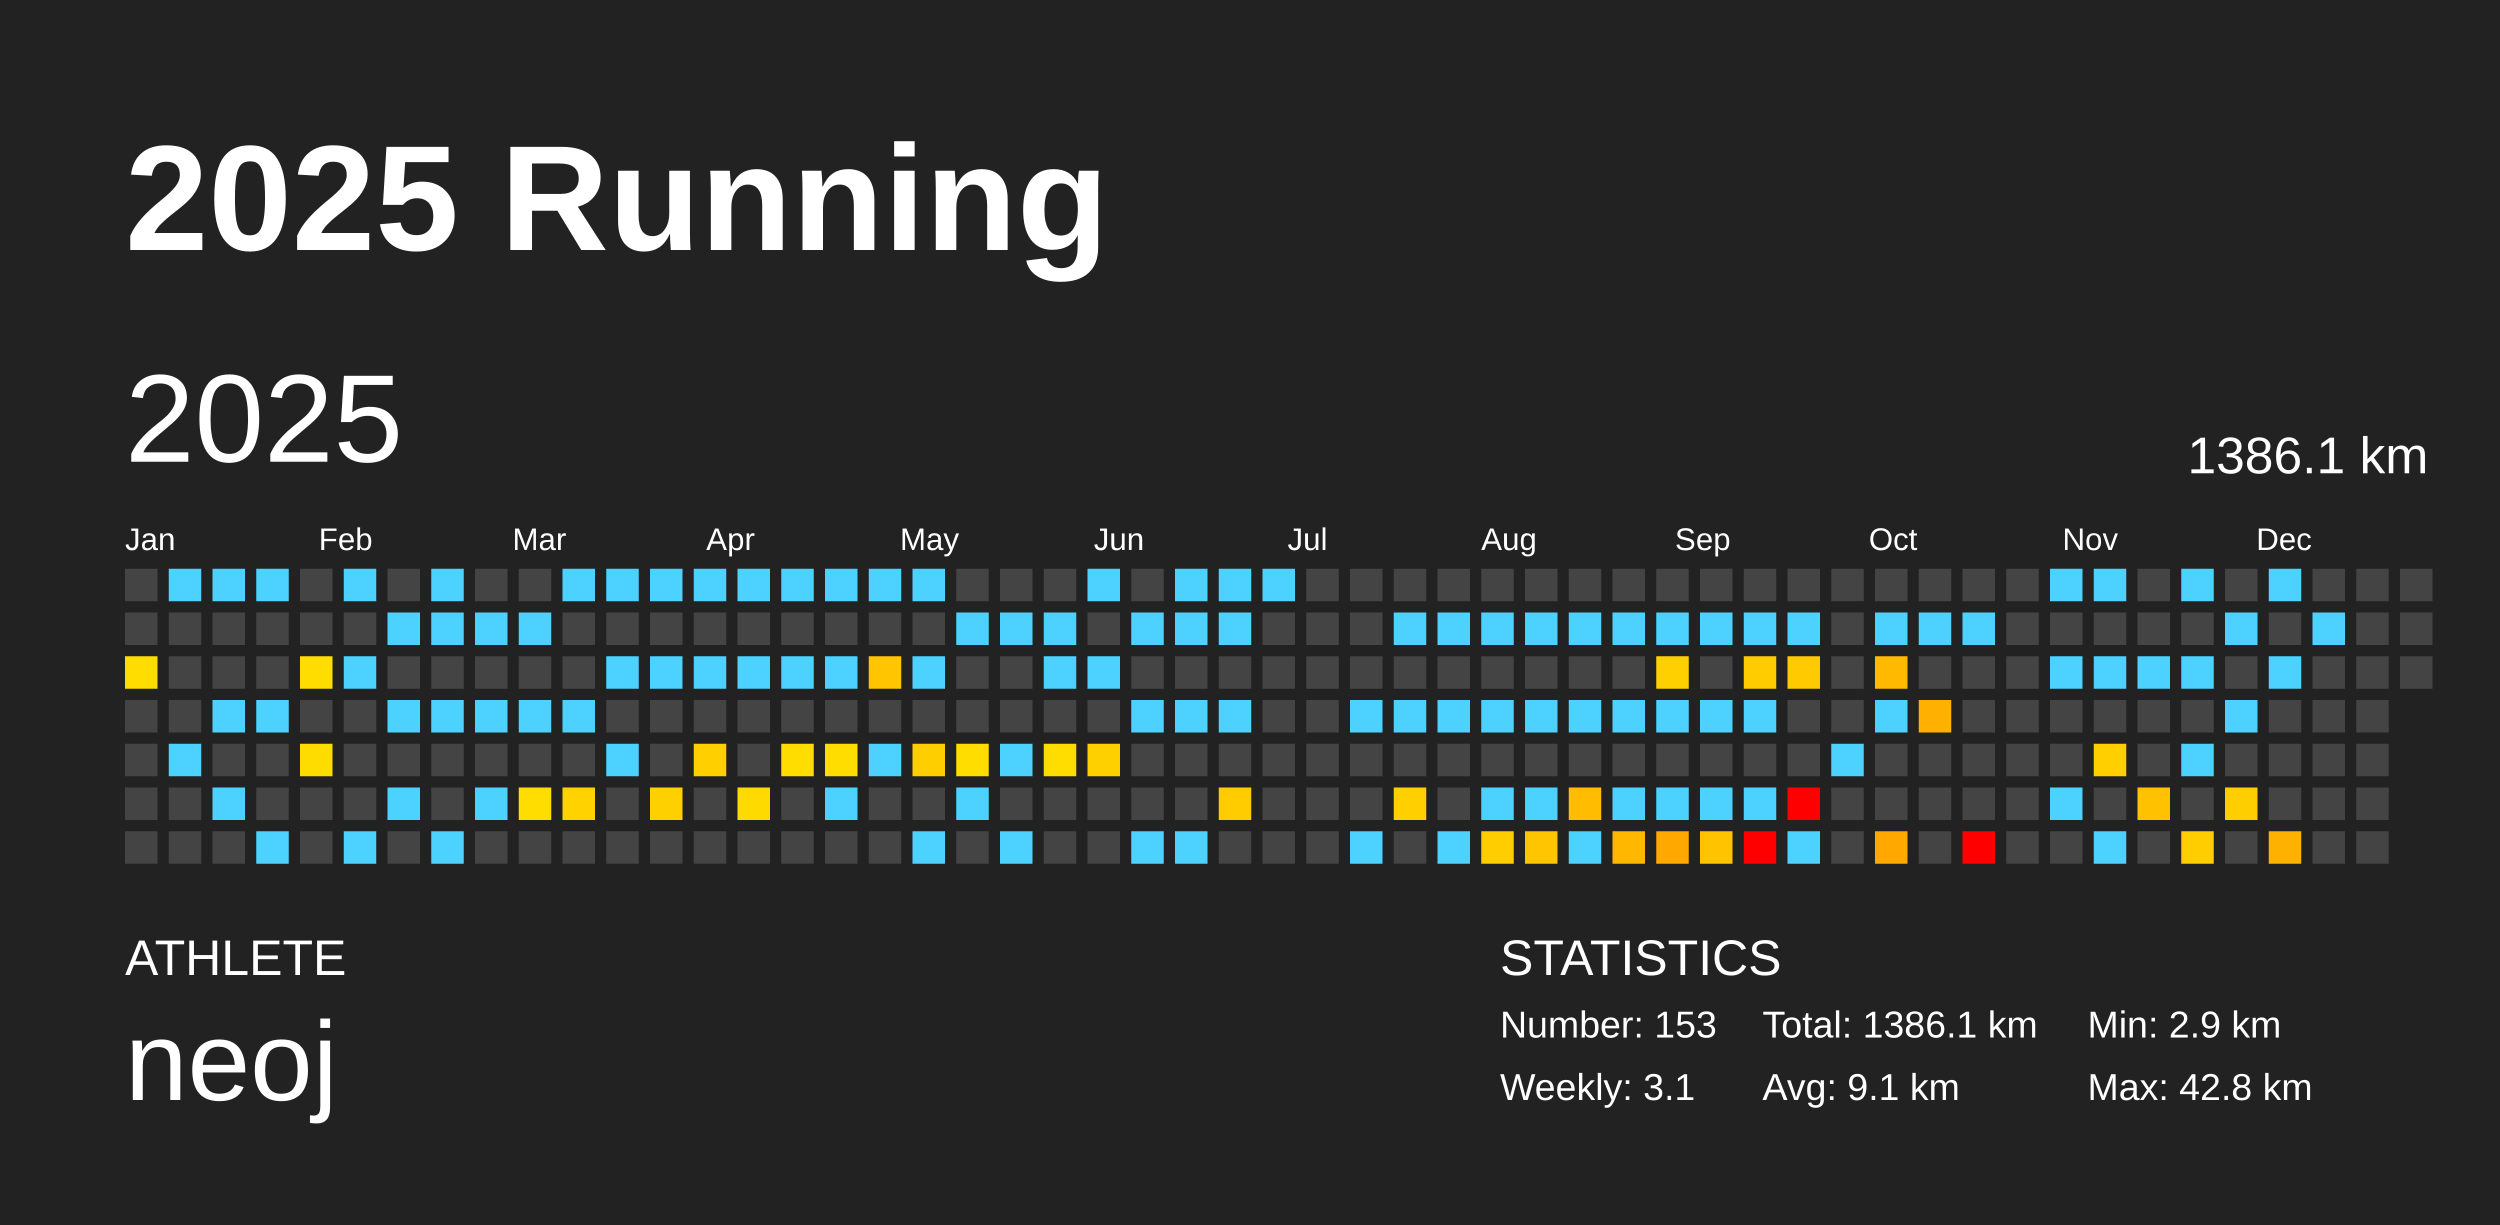
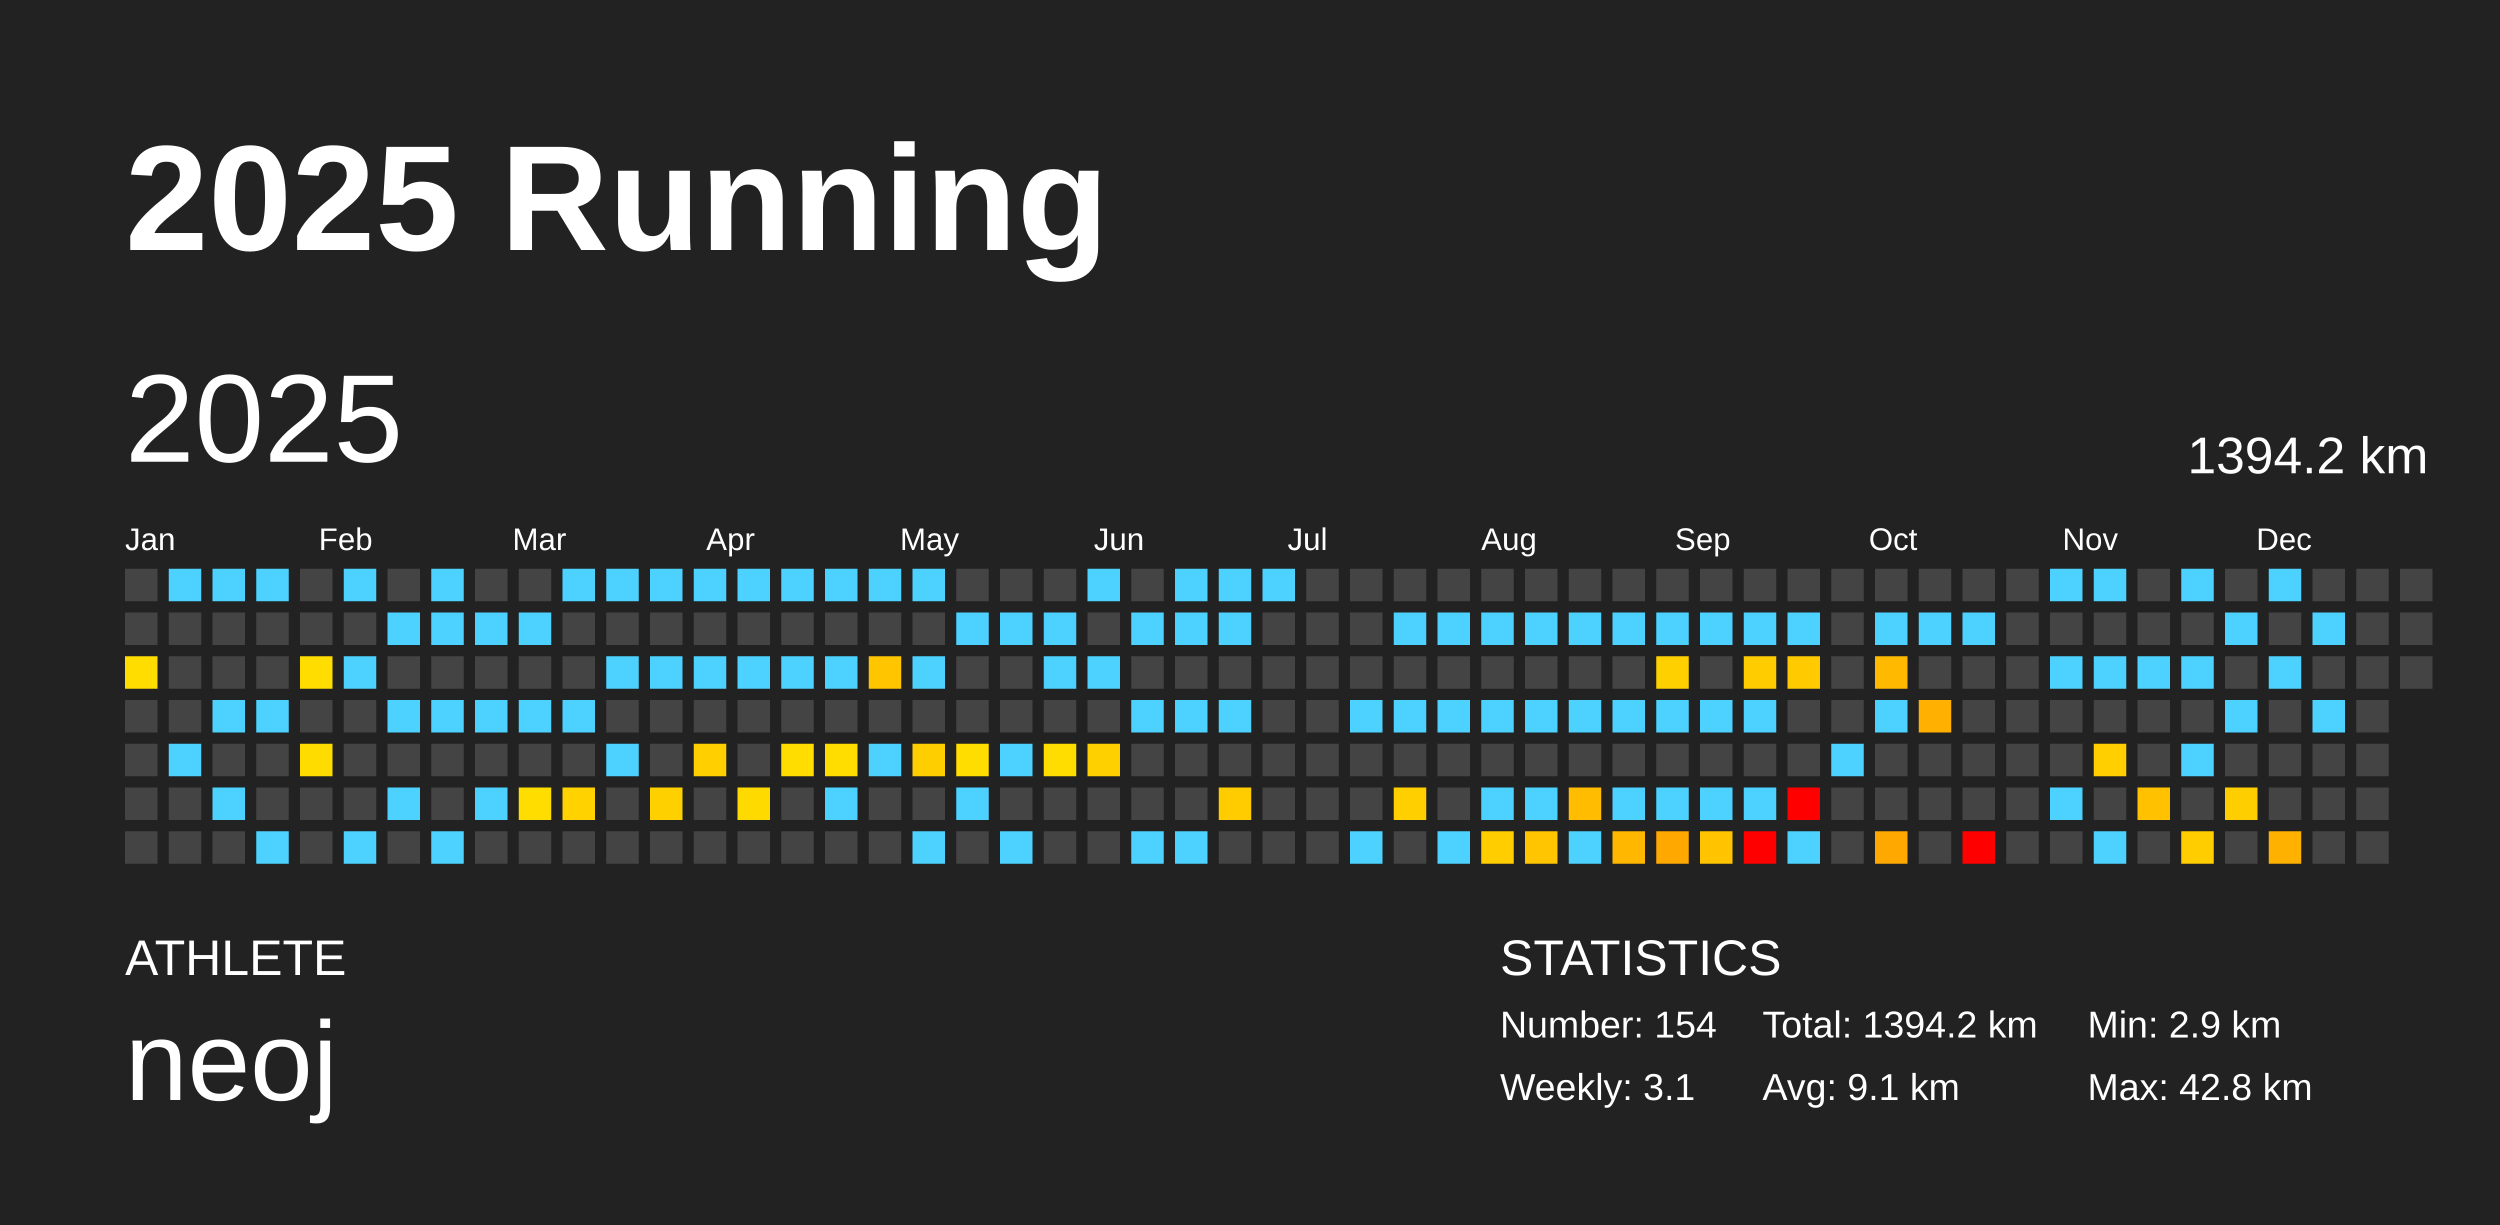
<svg xmlns="http://www.w3.org/2000/svg" baseProfile="full" height="98mm" version="1.1" viewBox="0,0,200,98" width="200mm">
  <defs />
  <rect fill="#222222" height="98" width="200" x="0" y="0" />
  <text fill="#FFFFFF" style="font-size:12px; font-family:Arial; font-weight:bold;" x="10" y="20">2025 Running</text>
  <text fill="#FFFFFF" style="font-size:4px; font-family:Arial" x="10" y="78">ATHLETE</text>
  <text fill="#FFFFFF" style="font-size:9px; font-family:Arial" x="10" y="88">neoj</text>
  <text fill="#FFFFFF" style="font-size:4px; font-family:Arial" x="120" y="78">STATISTICS</text>
-   <text fill="#FFFFFF" style="font-size:3px; font-family:Arial" x="120" y="83">Number: 153</text>
+   <text fill="#FFFFFF" style="font-size:3px; font-family:Arial" x="120" y="83">Number: 154</text>
  <text fill="#FFFFFF" style="font-size:3px; font-family:Arial" x="120" y="88">Weekly: 3.1</text>
-   <text fill="#FFFFFF" style="font-size:3px; font-family:Arial" x="141" y="83">Total: 1386.1 km</text>
+   <text fill="#FFFFFF" style="font-size:3px; font-family:Arial" x="141" y="83">Total: 1394.2 km</text>
  <text fill="#FFFFFF" style="font-size:3px; font-family:Arial" x="141" y="88">Avg: 9.1 km</text>
  <text fill="#FFFFFF" style="font-size:3px; font-family:Arial" x="167" y="83">Min: 2.9 km</text>
  <text fill="#FFFFFF" style="font-size:3px; font-family:Arial" x="167" y="88">Max: 42.8 km</text>
  <text dominant-baseline="hanging" fill="#FFFFFF" style="font-size:10.0px; font-family:Arial;" x="10" y="30">2025</text>
-   <text dominant-baseline="hanging" fill="#FFFFFF" style="font-size:4.125px; font-family:Arial;" x="175" y="35">1386.1 km</text>
+   <text dominant-baseline="hanging" fill="#FFFFFF" style="font-size:4.125px; font-family:Arial;" x="175" y="35">1394.2 km</text>
  <text fill="#FFFFFF" style="font-size:2.5px; font-family:Arial" x="10.0" y="44">Jan</text>
  <text fill="#FFFFFF" style="font-size:2.5px; font-family:Arial" x="25.5" y="44">Feb</text>
  <text fill="#FFFFFF" style="font-size:2.5px; font-family:Arial" x="41.0" y="44">Mar</text>
  <text fill="#FFFFFF" style="font-size:2.5px; font-family:Arial" x="56.5" y="44">Apr</text>
  <text fill="#FFFFFF" style="font-size:2.5px; font-family:Arial" x="72.0" y="44">May</text>
  <text fill="#FFFFFF" style="font-size:2.5px; font-family:Arial" x="87.5" y="44">Jun</text>
  <text fill="#FFFFFF" style="font-size:2.5px; font-family:Arial" x="103.0" y="44">Jul</text>
  <text fill="#FFFFFF" style="font-size:2.5px; font-family:Arial" x="118.5" y="44">Aug</text>
  <text fill="#FFFFFF" style="font-size:2.5px; font-family:Arial" x="134.0" y="44">Sep</text>
  <text fill="#FFFFFF" style="font-size:2.5px; font-family:Arial" x="149.5" y="44">Oct</text>
  <text fill="#FFFFFF" style="font-size:2.5px; font-family:Arial" x="165.0" y="44">Nov</text>
  <text fill="#FFFFFF" style="font-size:2.5px; font-family:Arial" x="180.5" y="44">Dec</text>
  <rect fill="#444444" height="2.6" width="2.6" x="10.0" y="45.5" />
  <rect fill="#444444" height="2.6" width="2.6" x="10.0" y="49.0" />
  <rect fill="#ffdd00" height="2.6" width="2.6" x="10.0" y="52.5" />
  <rect fill="#444444" height="2.6" width="2.6" x="10.0" y="56.0" />
  <rect fill="#444444" height="2.6" width="2.6" x="10.0" y="59.5" />
  <rect fill="#444444" height="2.6" width="2.6" x="10.0" y="63.0" />
  <rect fill="#444444" height="2.6" width="2.6" x="10.0" y="66.5" />
  <rect fill="#4dd2ff" height="2.6" width="2.6" x="13.5" y="45.5" />
  <rect fill="#444444" height="2.6" width="2.6" x="13.5" y="49.0" />
  <rect fill="#444444" height="2.6" width="2.6" x="13.5" y="52.5" />
  <rect fill="#444444" height="2.6" width="2.6" x="13.5" y="56.0" />
  <rect fill="#4dd2ff" height="2.6" width="2.6" x="13.5" y="59.5" />
  <rect fill="#444444" height="2.6" width="2.6" x="13.5" y="63.0" />
  <rect fill="#444444" height="2.6" width="2.6" x="13.5" y="66.5" />
  <rect fill="#4dd2ff" height="2.6" width="2.6" x="17.0" y="45.5" />
  <rect fill="#444444" height="2.6" width="2.6" x="17.0" y="49.0" />
  <rect fill="#444444" height="2.6" width="2.6" x="17.0" y="52.5" />
  <rect fill="#4dd2ff" height="2.6" width="2.6" x="17.0" y="56.0" />
  <rect fill="#444444" height="2.6" width="2.6" x="17.0" y="59.5" />
  <rect fill="#4dd2ff" height="2.6" width="2.6" x="17.0" y="63.0" />
  <rect fill="#444444" height="2.6" width="2.6" x="17.0" y="66.5" />
  <rect fill="#4dd2ff" height="2.6" width="2.6" x="20.5" y="45.5" />
  <rect fill="#444444" height="2.6" width="2.6" x="20.5" y="49.0" />
  <rect fill="#444444" height="2.6" width="2.6" x="20.5" y="52.5" />
  <rect fill="#4dd2ff" height="2.6" width="2.6" x="20.5" y="56.0" />
  <rect fill="#444444" height="2.6" width="2.6" x="20.5" y="59.5" />
  <rect fill="#444444" height="2.6" width="2.6" x="20.5" y="63.0" />
  <rect fill="#4dd2ff" height="2.6" width="2.6" x="20.5" y="66.5" />
  <rect fill="#444444" height="2.6" width="2.6" x="24.0" y="45.5" />
  <rect fill="#444444" height="2.6" width="2.6" x="24.0" y="49.0" />
  <rect fill="#ffdd00" height="2.6" width="2.6" x="24.0" y="52.5" />
  <rect fill="#444444" height="2.6" width="2.6" x="24.0" y="56.0" />
  <rect fill="#ffdc00" height="2.6" width="2.6" x="24.0" y="59.5" />
  <rect fill="#444444" height="2.6" width="2.6" x="24.0" y="63.0" />
  <rect fill="#444444" height="2.6" width="2.6" x="24.0" y="66.5" />
  <rect fill="#4dd2ff" height="2.6" width="2.6" x="27.5" y="45.5" />
  <rect fill="#444444" height="2.6" width="2.6" x="27.5" y="49.0" />
  <rect fill="#4dd2ff" height="2.6" width="2.6" x="27.5" y="52.5" />
  <rect fill="#444444" height="2.6" width="2.6" x="27.5" y="56.0" />
  <rect fill="#444444" height="2.6" width="2.6" x="27.5" y="59.5" />
  <rect fill="#444444" height="2.6" width="2.6" x="27.5" y="63.0" />
  <rect fill="#4dd2ff" height="2.6" width="2.6" x="27.5" y="66.5" />
  <rect fill="#444444" height="2.6" width="2.6" x="31.0" y="45.5" />
  <rect fill="#4dd2ff" height="2.6" width="2.6" x="31.0" y="49.0" />
  <rect fill="#444444" height="2.6" width="2.6" x="31.0" y="52.5" />
  <rect fill="#4dd2ff" height="2.6" width="2.6" x="31.0" y="56.0" />
  <rect fill="#444444" height="2.6" width="2.6" x="31.0" y="59.5" />
  <rect fill="#4dd2ff" height="2.6" width="2.6" x="31.0" y="63.0" />
  <rect fill="#444444" height="2.6" width="2.6" x="31.0" y="66.5" />
  <rect fill="#4dd2ff" height="2.6" width="2.6" x="34.5" y="45.5" />
  <rect fill="#4dd2ff" height="2.6" width="2.6" x="34.5" y="49.0" />
  <rect fill="#444444" height="2.6" width="2.6" x="34.5" y="52.5" />
  <rect fill="#4dd2ff" height="2.6" width="2.6" x="34.5" y="56.0" />
  <rect fill="#444444" height="2.6" width="2.6" x="34.5" y="59.5" />
  <rect fill="#444444" height="2.6" width="2.6" x="34.5" y="63.0" />
  <rect fill="#4dd2ff" height="2.6" width="2.6" x="34.5" y="66.5" />
  <rect fill="#444444" height="2.6" width="2.6" x="38.0" y="45.5" />
  <rect fill="#4dd2ff" height="2.6" width="2.6" x="38.0" y="49.0" />
  <rect fill="#444444" height="2.6" width="2.6" x="38.0" y="52.5" />
  <rect fill="#4dd2ff" height="2.6" width="2.6" x="38.0" y="56.0" />
  <rect fill="#444444" height="2.6" width="2.6" x="38.0" y="59.5" />
  <rect fill="#4dd2ff" height="2.6" width="2.6" x="38.0" y="63.0" />
  <rect fill="#444444" height="2.6" width="2.6" x="38.0" y="66.5" />
  <rect fill="#444444" height="2.6" width="2.6" x="41.5" y="45.5" />
  <rect fill="#4dd2ff" height="2.6" width="2.6" x="41.5" y="49.0" />
  <rect fill="#444444" height="2.6" width="2.6" x="41.5" y="52.5" />
  <rect fill="#4dd2ff" height="2.6" width="2.6" x="41.5" y="56.0" />
  <rect fill="#444444" height="2.6" width="2.6" x="41.5" y="59.5" />
  <rect fill="#ffdd00" height="2.6" width="2.6" x="41.5" y="63.0" />
  <rect fill="#444444" height="2.6" width="2.6" x="41.5" y="66.5" />
  <rect fill="#4dd2ff" height="2.6" width="2.6" x="45.0" y="45.5" />
  <rect fill="#444444" height="2.6" width="2.6" x="45.0" y="49.0" />
  <rect fill="#444444" height="2.6" width="2.6" x="45.0" y="52.5" />
  <rect fill="#4dd2ff" height="2.6" width="2.6" x="45.0" y="56.0" />
  <rect fill="#444444" height="2.6" width="2.6" x="45.0" y="59.5" />
  <rect fill="#ffd200" height="2.6" width="2.6" x="45.0" y="63.0" />
  <rect fill="#444444" height="2.6" width="2.6" x="45.0" y="66.5" />
  <rect fill="#4dd2ff" height="2.6" width="2.6" x="48.5" y="45.5" />
  <rect fill="#444444" height="2.6" width="2.6" x="48.5" y="49.0" />
  <rect fill="#4dd2ff" height="2.6" width="2.6" x="48.5" y="52.5" />
  <rect fill="#444444" height="2.6" width="2.6" x="48.5" y="56.0" />
  <rect fill="#4dd2ff" height="2.6" width="2.6" x="48.5" y="59.5" />
  <rect fill="#444444" height="2.6" width="2.6" x="48.5" y="63.0" />
  <rect fill="#444444" height="2.6" width="2.6" x="48.5" y="66.5" />
  <rect fill="#4dd2ff" height="2.6" width="2.6" x="52.0" y="45.5" />
  <rect fill="#444444" height="2.6" width="2.6" x="52.0" y="49.0" />
  <rect fill="#4dd2ff" height="2.6" width="2.6" x="52.0" y="52.5" />
  <rect fill="#444444" height="2.6" width="2.6" x="52.0" y="56.0" />
  <rect fill="#444444" height="2.6" width="2.6" x="52.0" y="59.5" />
  <rect fill="#ffd000" height="2.6" width="2.6" x="52.0" y="63.0" />
  <rect fill="#444444" height="2.6" width="2.6" x="52.0" y="66.5" />
  <rect fill="#4dd2ff" height="2.6" width="2.6" x="55.5" y="45.5" />
  <rect fill="#444444" height="2.6" width="2.6" x="55.5" y="49.0" />
  <rect fill="#4dd2ff" height="2.6" width="2.6" x="55.5" y="52.5" />
  <rect fill="#444444" height="2.6" width="2.6" x="55.5" y="56.0" />
  <rect fill="#ffcf00" height="2.6" width="2.6" x="55.5" y="59.5" />
  <rect fill="#444444" height="2.6" width="2.6" x="55.5" y="63.0" />
  <rect fill="#444444" height="2.6" width="2.6" x="55.5" y="66.5" />
  <rect fill="#4dd2ff" height="2.6" width="2.6" x="59.0" y="45.5" />
  <rect fill="#444444" height="2.6" width="2.6" x="59.0" y="49.0" />
  <rect fill="#4dd2ff" height="2.6" width="2.6" x="59.0" y="52.5" />
  <rect fill="#444444" height="2.6" width="2.6" x="59.0" y="56.0" />
  <rect fill="#444444" height="2.6" width="2.6" x="59.0" y="59.5" />
  <rect fill="#ffda00" height="2.6" width="2.6" x="59.0" y="63.0" />
  <rect fill="#444444" height="2.6" width="2.6" x="59.0" y="66.5" />
  <rect fill="#4dd2ff" height="2.6" width="2.6" x="62.5" y="45.5" />
  <rect fill="#444444" height="2.6" width="2.6" x="62.5" y="49.0" />
  <rect fill="#4dd2ff" height="2.6" width="2.6" x="62.5" y="52.5" />
  <rect fill="#444444" height="2.6" width="2.6" x="62.5" y="56.0" />
  <rect fill="#ffdd00" height="2.6" width="2.6" x="62.5" y="59.5" />
  <rect fill="#444444" height="2.6" width="2.6" x="62.5" y="63.0" />
  <rect fill="#444444" height="2.6" width="2.6" x="62.5" y="66.5" />
  <rect fill="#4dd2ff" height="2.6" width="2.6" x="66.0" y="45.5" />
  <rect fill="#444444" height="2.6" width="2.6" x="66.0" y="49.0" />
  <rect fill="#4dd2ff" height="2.6" width="2.6" x="66.0" y="52.5" />
  <rect fill="#444444" height="2.6" width="2.6" x="66.0" y="56.0" />
  <rect fill="#ffdd00" height="2.6" width="2.6" x="66.0" y="59.5" />
  <rect fill="#4dd2ff" height="2.6" width="2.6" x="66.0" y="63.0" />
  <rect fill="#444444" height="2.6" width="2.6" x="66.0" y="66.5" />
  <rect fill="#4dd2ff" height="2.6" width="2.6" x="69.5" y="45.5" />
  <rect fill="#444444" height="2.6" width="2.6" x="69.5" y="49.0" />
  <rect fill="#ffc600" height="2.6" width="2.6" x="69.5" y="52.5" />
  <rect fill="#444444" height="2.6" width="2.6" x="69.5" y="56.0" />
  <rect fill="#4dd2ff" height="2.6" width="2.6" x="69.5" y="59.5" />
  <rect fill="#444444" height="2.6" width="2.6" x="69.5" y="63.0" />
  <rect fill="#444444" height="2.6" width="2.6" x="69.5" y="66.5" />
  <rect fill="#4dd2ff" height="2.6" width="2.6" x="73.0" y="45.5" />
  <rect fill="#444444" height="2.6" width="2.6" x="73.0" y="49.0" />
  <rect fill="#4dd2ff" height="2.6" width="2.6" x="73.0" y="52.5" />
  <rect fill="#444444" height="2.6" width="2.6" x="73.0" y="56.0" />
  <rect fill="#ffce00" height="2.6" width="2.6" x="73.0" y="59.5" />
  <rect fill="#444444" height="2.6" width="2.6" x="73.0" y="63.0" />
  <rect fill="#4dd2ff" height="2.6" width="2.6" x="73.0" y="66.5" />
  <rect fill="#444444" height="2.6" width="2.6" x="76.5" y="45.5" />
  <rect fill="#4dd2ff" height="2.6" width="2.6" x="76.5" y="49.0" />
  <rect fill="#444444" height="2.6" width="2.6" x="76.5" y="52.5" />
  <rect fill="#444444" height="2.6" width="2.6" x="76.5" y="56.0" />
  <rect fill="#ffdd00" height="2.6" width="2.6" x="76.5" y="59.5" />
  <rect fill="#4dd2ff" height="2.6" width="2.6" x="76.5" y="63.0" />
  <rect fill="#444444" height="2.6" width="2.6" x="76.5" y="66.5" />
  <rect fill="#444444" height="2.6" width="2.6" x="80.0" y="45.5" />
  <rect fill="#4dd2ff" height="2.6" width="2.6" x="80.0" y="49.0" />
  <rect fill="#444444" height="2.6" width="2.6" x="80.0" y="52.5" />
  <rect fill="#444444" height="2.6" width="2.6" x="80.0" y="56.0" />
  <rect fill="#4dd2ff" height="2.6" width="2.6" x="80.0" y="59.5" />
  <rect fill="#444444" height="2.6" width="2.6" x="80.0" y="63.0" />
  <rect fill="#4dd2ff" height="2.6" width="2.6" x="80.0" y="66.5" />
  <rect fill="#444444" height="2.6" width="2.6" x="83.5" y="45.5" />
  <rect fill="#4dd2ff" height="2.6" width="2.6" x="83.5" y="49.0" />
  <rect fill="#4dd2ff" height="2.6" width="2.6" x="83.5" y="52.5" />
  <rect fill="#444444" height="2.6" width="2.6" x="83.5" y="56.0" />
  <rect fill="#ffdd00" height="2.6" width="2.6" x="83.5" y="59.5" />
  <rect fill="#444444" height="2.6" width="2.6" x="83.5" y="63.0" />
  <rect fill="#444444" height="2.6" width="2.6" x="83.5" y="66.5" />
  <rect fill="#4dd2ff" height="2.6" width="2.6" x="87.0" y="45.5" />
  <rect fill="#444444" height="2.6" width="2.6" x="87.0" y="49.0" />
  <rect fill="#4dd2ff" height="2.6" width="2.6" x="87.0" y="52.5" />
  <rect fill="#444444" height="2.6" width="2.6" x="87.0" y="56.0" />
  <rect fill="#ffd000" height="2.6" width="2.6" x="87.0" y="59.5" />
  <rect fill="#444444" height="2.6" width="2.6" x="87.0" y="63.0" />
  <rect fill="#444444" height="2.6" width="2.6" x="87.0" y="66.5" />
  <rect fill="#444444" height="2.6" width="2.6" x="90.5" y="45.5" />
  <rect fill="#4dd2ff" height="2.6" width="2.6" x="90.5" y="49.0" />
  <rect fill="#444444" height="2.6" width="2.6" x="90.5" y="52.5" />
  <rect fill="#4dd2ff" height="2.6" width="2.6" x="90.5" y="56.0" />
  <rect fill="#444444" height="2.6" width="2.6" x="90.5" y="59.5" />
  <rect fill="#444444" height="2.6" width="2.6" x="90.5" y="63.0" />
  <rect fill="#4dd2ff" height="2.6" width="2.6" x="90.5" y="66.5" />
  <rect fill="#4dd2ff" height="2.6" width="2.6" x="94.0" y="45.5" />
  <rect fill="#4dd2ff" height="2.6" width="2.6" x="94.0" y="49.0" />
  <rect fill="#444444" height="2.6" width="2.6" x="94.0" y="52.5" />
  <rect fill="#4dd2ff" height="2.6" width="2.6" x="94.0" y="56.0" />
  <rect fill="#444444" height="2.6" width="2.6" x="94.0" y="59.5" />
  <rect fill="#444444" height="2.6" width="2.6" x="94.0" y="63.0" />
  <rect fill="#4dd2ff" height="2.6" width="2.6" x="94.0" y="66.5" />
  <rect fill="#4dd2ff" height="2.6" width="2.6" x="97.5" y="45.5" />
  <rect fill="#4dd2ff" height="2.6" width="2.6" x="97.5" y="49.0" />
  <rect fill="#444444" height="2.6" width="2.6" x="97.5" y="52.5" />
  <rect fill="#4dd2ff" height="2.6" width="2.6" x="97.5" y="56.0" />
  <rect fill="#444444" height="2.6" width="2.6" x="97.5" y="59.5" />
  <rect fill="#ffcc00" height="2.6" width="2.6" x="97.5" y="63.0" />
  <rect fill="#444444" height="2.6" width="2.6" x="97.5" y="66.5" />
  <rect fill="#4dd2ff" height="2.6" width="2.6" x="101.0" y="45.5" />
  <rect fill="#444444" height="2.6" width="2.6" x="101.0" y="49.0" />
  <rect fill="#444444" height="2.6" width="2.6" x="101.0" y="52.5" />
  <rect fill="#444444" height="2.6" width="2.6" x="101.0" y="56.0" />
  <rect fill="#444444" height="2.6" width="2.6" x="101.0" y="59.5" />
  <rect fill="#444444" height="2.6" width="2.6" x="101.0" y="63.0" />
  <rect fill="#444444" height="2.6" width="2.6" x="101.0" y="66.5" />
  <rect fill="#444444" height="2.6" width="2.6" x="104.5" y="45.5" />
  <rect fill="#444444" height="2.6" width="2.6" x="104.5" y="49.0" />
  <rect fill="#444444" height="2.6" width="2.6" x="104.5" y="52.5" />
  <rect fill="#444444" height="2.6" width="2.6" x="104.5" y="56.0" />
  <rect fill="#444444" height="2.6" width="2.6" x="104.5" y="59.5" />
  <rect fill="#444444" height="2.6" width="2.6" x="104.5" y="63.0" />
  <rect fill="#444444" height="2.6" width="2.6" x="104.5" y="66.5" />
  <rect fill="#444444" height="2.6" width="2.6" x="108.0" y="45.5" />
  <rect fill="#444444" height="2.6" width="2.6" x="108.0" y="49.0" />
  <rect fill="#444444" height="2.6" width="2.6" x="108.0" y="52.5" />
  <rect fill="#4dd2ff" height="2.6" width="2.6" x="108.0" y="56.0" />
  <rect fill="#444444" height="2.6" width="2.6" x="108.0" y="59.5" />
  <rect fill="#444444" height="2.6" width="2.6" x="108.0" y="63.0" />
  <rect fill="#4dd2ff" height="2.6" width="2.6" x="108.0" y="66.5" />
  <rect fill="#444444" height="2.6" width="2.6" x="111.5" y="45.5" />
  <rect fill="#4dd2ff" height="2.6" width="2.6" x="111.5" y="49.0" />
  <rect fill="#444444" height="2.6" width="2.6" x="111.5" y="52.5" />
  <rect fill="#4dd2ff" height="2.6" width="2.6" x="111.5" y="56.0" />
  <rect fill="#444444" height="2.6" width="2.6" x="111.5" y="59.5" />
  <rect fill="#ffcf00" height="2.6" width="2.6" x="111.5" y="63.0" />
  <rect fill="#444444" height="2.6" width="2.6" x="111.5" y="66.5" />
  <rect fill="#444444" height="2.6" width="2.6" x="115.0" y="45.5" />
  <rect fill="#4dd2ff" height="2.6" width="2.6" x="115.0" y="49.0" />
  <rect fill="#444444" height="2.6" width="2.6" x="115.0" y="52.5" />
  <rect fill="#4dd2ff" height="2.6" width="2.6" x="115.0" y="56.0" />
  <rect fill="#444444" height="2.6" width="2.6" x="115.0" y="59.5" />
  <rect fill="#444444" height="2.6" width="2.6" x="115.0" y="63.0" />
  <rect fill="#4dd2ff" height="2.6" width="2.6" x="115.0" y="66.5" />
  <rect fill="#444444" height="2.6" width="2.6" x="118.5" y="45.5" />
  <rect fill="#4dd2ff" height="2.6" width="2.6" x="118.5" y="49.0" />
  <rect fill="#444444" height="2.6" width="2.6" x="118.5" y="52.5" />
  <rect fill="#4dd2ff" height="2.6" width="2.6" x="118.5" y="56.0" />
  <rect fill="#444444" height="2.6" width="2.6" x="118.5" y="59.5" />
  <rect fill="#4dd2ff" height="2.6" width="2.6" x="118.5" y="63.0" />
  <rect fill="#ffcd00" height="2.6" width="2.6" x="118.5" y="66.5" />
  <rect fill="#444444" height="2.6" width="2.6" x="122.0" y="45.5" />
  <rect fill="#4dd2ff" height="2.6" width="2.6" x="122.0" y="49.0" />
  <rect fill="#444444" height="2.6" width="2.6" x="122.0" y="52.5" />
  <rect fill="#4dd2ff" height="2.6" width="2.6" x="122.0" y="56.0" />
  <rect fill="#444444" height="2.6" width="2.6" x="122.0" y="59.5" />
  <rect fill="#4dd2ff" height="2.6" width="2.6" x="122.0" y="63.0" />
  <rect fill="#ffc500" height="2.6" width="2.6" x="122.0" y="66.5" />
  <rect fill="#444444" height="2.6" width="2.6" x="125.5" y="45.5" />
  <rect fill="#4dd2ff" height="2.6" width="2.6" x="125.5" y="49.0" />
  <rect fill="#444444" height="2.6" width="2.6" x="125.5" y="52.5" />
  <rect fill="#4dd2ff" height="2.6" width="2.6" x="125.5" y="56.0" />
  <rect fill="#444444" height="2.6" width="2.6" x="125.5" y="59.5" />
  <rect fill="#ffbc00" height="2.6" width="2.6" x="125.5" y="63.0" />
  <rect fill="#4dd2ff" height="2.6" width="2.6" x="125.5" y="66.5" />
  <rect fill="#444444" height="2.6" width="2.6" x="129.0" y="45.5" />
  <rect fill="#4dd2ff" height="2.6" width="2.6" x="129.0" y="49.0" />
  <rect fill="#444444" height="2.6" width="2.6" x="129.0" y="52.5" />
  <rect fill="#4dd2ff" height="2.6" width="2.6" x="129.0" y="56.0" />
  <rect fill="#444444" height="2.6" width="2.6" x="129.0" y="59.5" />
  <rect fill="#4dd2ff" height="2.6" width="2.6" x="129.0" y="63.0" />
  <rect fill="#ffb700" height="2.6" width="2.6" x="129.0" y="66.5" />
  <rect fill="#444444" height="2.6" width="2.6" x="132.5" y="45.5" />
  <rect fill="#4dd2ff" height="2.6" width="2.6" x="132.5" y="49.0" />
  <rect fill="#ffd000" height="2.6" width="2.6" x="132.5" y="52.5" />
  <rect fill="#4dd2ff" height="2.6" width="2.6" x="132.5" y="56.0" />
  <rect fill="#444444" height="2.6" width="2.6" x="132.5" y="59.5" />
  <rect fill="#4dd2ff" height="2.6" width="2.6" x="132.5" y="63.0" />
  <rect fill="#ffa800" height="2.6" width="2.6" x="132.5" y="66.5" />
  <rect fill="#444444" height="2.6" width="2.6" x="136.0" y="45.5" />
  <rect fill="#4dd2ff" height="2.6" width="2.6" x="136.0" y="49.0" />
  <rect fill="#444444" height="2.6" width="2.6" x="136.0" y="52.5" />
  <rect fill="#4dd2ff" height="2.6" width="2.6" x="136.0" y="56.0" />
  <rect fill="#444444" height="2.6" width="2.6" x="136.0" y="59.5" />
  <rect fill="#4dd2ff" height="2.6" width="2.6" x="136.0" y="63.0" />
  <rect fill="#ffc300" height="2.6" width="2.6" x="136.0" y="66.5" />
  <rect fill="#444444" height="2.6" width="2.6" x="139.5" y="45.5" />
  <rect fill="#4dd2ff" height="2.6" width="2.6" x="139.5" y="49.0" />
  <rect fill="#ffcc00" height="2.6" width="2.6" x="139.5" y="52.5" />
  <rect fill="#4dd2ff" height="2.6" width="2.6" x="139.5" y="56.0" />
  <rect fill="#444444" height="2.6" width="2.6" x="139.5" y="59.5" />
  <rect fill="#4dd2ff" height="2.6" width="2.6" x="139.5" y="63.0" />
  <rect fill="red" height="2.6" width="2.6" x="139.5" y="66.5" />
  <rect fill="#444444" height="2.6" width="2.6" x="143.0" y="45.5" />
  <rect fill="#4dd2ff" height="2.6" width="2.6" x="143.0" y="49.0" />
  <rect fill="#ffcb00" height="2.6" width="2.6" x="143.0" y="52.5" />
  <rect fill="#444444" height="2.6" width="2.6" x="143.0" y="56.0" />
  <rect fill="#444444" height="2.6" width="2.6" x="143.0" y="59.5" />
  <rect fill="red" height="2.6" width="2.6" x="143.0" y="63.0" />
  <rect fill="#4dd2ff" height="2.6" width="2.6" x="143.0" y="66.5" />
  <rect fill="#444444" height="2.6" width="2.6" x="146.5" y="45.5" />
  <rect fill="#444444" height="2.6" width="2.6" x="146.5" y="49.0" />
  <rect fill="#444444" height="2.6" width="2.6" x="146.5" y="52.5" />
  <rect fill="#444444" height="2.6" width="2.6" x="146.5" y="56.0" />
  <rect fill="#4dd2ff" height="2.6" width="2.6" x="146.5" y="59.5" />
  <rect fill="#444444" height="2.6" width="2.6" x="146.5" y="63.0" />
  <rect fill="#444444" height="2.6" width="2.6" x="146.5" y="66.5" />
  <rect fill="#444444" height="2.6" width="2.6" x="150.0" y="45.5" />
  <rect fill="#4dd2ff" height="2.6" width="2.6" x="150.0" y="49.0" />
  <rect fill="#ffba00" height="2.6" width="2.6" x="150.0" y="52.5" />
  <rect fill="#4dd2ff" height="2.6" width="2.6" x="150.0" y="56.0" />
  <rect fill="#444444" height="2.6" width="2.6" x="150.0" y="59.5" />
  <rect fill="#444444" height="2.6" width="2.6" x="150.0" y="63.0" />
  <rect fill="#ffa800" height="2.6" width="2.6" x="150.0" y="66.5" />
  <rect fill="#444444" height="2.6" width="2.6" x="153.5" y="45.5" />
  <rect fill="#4dd2ff" height="2.6" width="2.6" x="153.5" y="49.0" />
  <rect fill="#444444" height="2.6" width="2.6" x="153.5" y="52.5" />
  <rect fill="#ffb000" height="2.6" width="2.6" x="153.5" y="56.0" />
  <rect fill="#444444" height="2.6" width="2.6" x="153.5" y="59.5" />
  <rect fill="#444444" height="2.6" width="2.6" x="153.5" y="63.0" />
  <rect fill="#444444" height="2.6" width="2.6" x="153.5" y="66.5" />
  <rect fill="#444444" height="2.6" width="2.6" x="157.0" y="45.5" />
  <rect fill="#4dd2ff" height="2.6" width="2.6" x="157.0" y="49.0" />
  <rect fill="#444444" height="2.6" width="2.6" x="157.0" y="52.5" />
  <rect fill="#444444" height="2.6" width="2.6" x="157.0" y="56.0" />
  <rect fill="#444444" height="2.6" width="2.6" x="157.0" y="59.5" />
  <rect fill="#444444" height="2.6" width="2.6" x="157.0" y="63.0" />
  <rect fill="red" height="2.6" width="2.6" x="157.0" y="66.5" />
  <rect fill="#444444" height="2.6" width="2.6" x="160.5" y="45.5" />
  <rect fill="#444444" height="2.6" width="2.6" x="160.5" y="49.0" />
  <rect fill="#444444" height="2.6" width="2.6" x="160.5" y="52.5" />
  <rect fill="#444444" height="2.6" width="2.6" x="160.5" y="56.0" />
  <rect fill="#444444" height="2.6" width="2.6" x="160.5" y="59.5" />
  <rect fill="#444444" height="2.6" width="2.6" x="160.5" y="63.0" />
  <rect fill="#444444" height="2.6" width="2.6" x="160.5" y="66.5" />
  <rect fill="#4dd2ff" height="2.6" width="2.6" x="164.0" y="45.5" />
  <rect fill="#444444" height="2.6" width="2.6" x="164.0" y="49.0" />
  <rect fill="#4dd2ff" height="2.6" width="2.6" x="164.0" y="52.5" />
  <rect fill="#444444" height="2.6" width="2.6" x="164.0" y="56.0" />
  <rect fill="#444444" height="2.6" width="2.6" x="164.0" y="59.5" />
  <rect fill="#4dd2ff" height="2.6" width="2.6" x="164.0" y="63.0" />
  <rect fill="#444444" height="2.6" width="2.6" x="164.0" y="66.5" />
  <rect fill="#4dd2ff" height="2.6" width="2.6" x="167.5" y="45.5" />
  <rect fill="#444444" height="2.6" width="2.6" x="167.5" y="49.0" />
  <rect fill="#4dd2ff" height="2.6" width="2.6" x="167.5" y="52.5" />
  <rect fill="#444444" height="2.6" width="2.6" x="167.5" y="56.0" />
  <rect fill="#ffcf00" height="2.6" width="2.6" x="167.5" y="59.5" />
  <rect fill="#444444" height="2.6" width="2.6" x="167.5" y="63.0" />
  <rect fill="#4dd2ff" height="2.6" width="2.6" x="167.5" y="66.5" />
  <rect fill="#444444" height="2.6" width="2.6" x="171.0" y="45.5" />
  <rect fill="#444444" height="2.6" width="2.6" x="171.0" y="49.0" />
  <rect fill="#4dd2ff" height="2.6" width="2.6" x="171.0" y="52.5" />
  <rect fill="#444444" height="2.6" width="2.6" x="171.0" y="56.0" />
  <rect fill="#444444" height="2.6" width="2.6" x="171.0" y="59.5" />
  <rect fill="#ffc100" height="2.6" width="2.6" x="171.0" y="63.0" />
  <rect fill="#444444" height="2.6" width="2.6" x="171.0" y="66.5" />
  <rect fill="#4dd2ff" height="2.6" width="2.6" x="174.5" y="45.5" />
  <rect fill="#444444" height="2.6" width="2.6" x="174.5" y="49.0" />
  <rect fill="#4dd2ff" height="2.6" width="2.6" x="174.5" y="52.5" />
  <rect fill="#444444" height="2.6" width="2.6" x="174.5" y="56.0" />
  <rect fill="#4dd2ff" height="2.6" width="2.6" x="174.5" y="59.5" />
  <rect fill="#444444" height="2.6" width="2.6" x="174.5" y="63.0" />
  <rect fill="#ffcd00" height="2.6" width="2.6" x="174.5" y="66.5" />
  <rect fill="#444444" height="2.6" width="2.6" x="178.0" y="45.5" />
  <rect fill="#4dd2ff" height="2.6" width="2.6" x="178.0" y="49.0" />
  <rect fill="#444444" height="2.6" width="2.6" x="178.0" y="52.5" />
  <rect fill="#4dd2ff" height="2.6" width="2.6" x="178.0" y="56.0" />
  <rect fill="#444444" height="2.6" width="2.6" x="178.0" y="59.5" />
  <rect fill="#ffce00" height="2.6" width="2.6" x="178.0" y="63.0" />
  <rect fill="#444444" height="2.6" width="2.6" x="178.0" y="66.5" />
  <rect fill="#4dd2ff" height="2.6" width="2.6" x="181.5" y="45.5" />
  <rect fill="#444444" height="2.6" width="2.6" x="181.5" y="49.0" />
  <rect fill="#4dd2ff" height="2.6" width="2.6" x="181.5" y="52.5" />
  <rect fill="#444444" height="2.6" width="2.6" x="181.5" y="56.0" />
  <rect fill="#444444" height="2.6" width="2.6" x="181.5" y="59.5" />
  <rect fill="#444444" height="2.6" width="2.6" x="181.5" y="63.0" />
  <rect fill="#ffb100" height="2.6" width="2.6" x="181.5" y="66.5" />
  <rect fill="#444444" height="2.6" width="2.6" x="185.0" y="45.5" />
  <rect fill="#4dd2ff" height="2.6" width="2.6" x="185.0" y="49.0" />
  <rect fill="#444444" height="2.6" width="2.6" x="185.0" y="52.5" />
-   <rect fill="#444444" height="2.6" width="2.6" x="185.0" y="56.0" />
+   <rect fill="#4dd2ff" height="2.6" width="2.6" x="185.0" y="56.0" />
  <rect fill="#444444" height="2.6" width="2.6" x="185.0" y="59.5" />
  <rect fill="#444444" height="2.6" width="2.6" x="185.0" y="63.0" />
  <rect fill="#444444" height="2.6" width="2.6" x="185.0" y="66.5" />
  <rect fill="#444444" height="2.6" width="2.6" x="188.5" y="45.5" />
  <rect fill="#444444" height="2.6" width="2.6" x="188.5" y="49.0" />
  <rect fill="#444444" height="2.6" width="2.6" x="188.5" y="52.5" />
  <rect fill="#444444" height="2.6" width="2.6" x="188.5" y="56.0" />
  <rect fill="#444444" height="2.6" width="2.6" x="188.5" y="59.5" />
  <rect fill="#444444" height="2.6" width="2.6" x="188.5" y="63.0" />
  <rect fill="#444444" height="2.6" width="2.6" x="188.5" y="66.5" />
  <rect fill="#444444" height="2.6" width="2.6" x="192.0" y="45.5" />
  <rect fill="#444444" height="2.6" width="2.6" x="192.0" y="49.0" />
  <rect fill="#444444" height="2.6" width="2.6" x="192.0" y="52.5" />
</svg>
